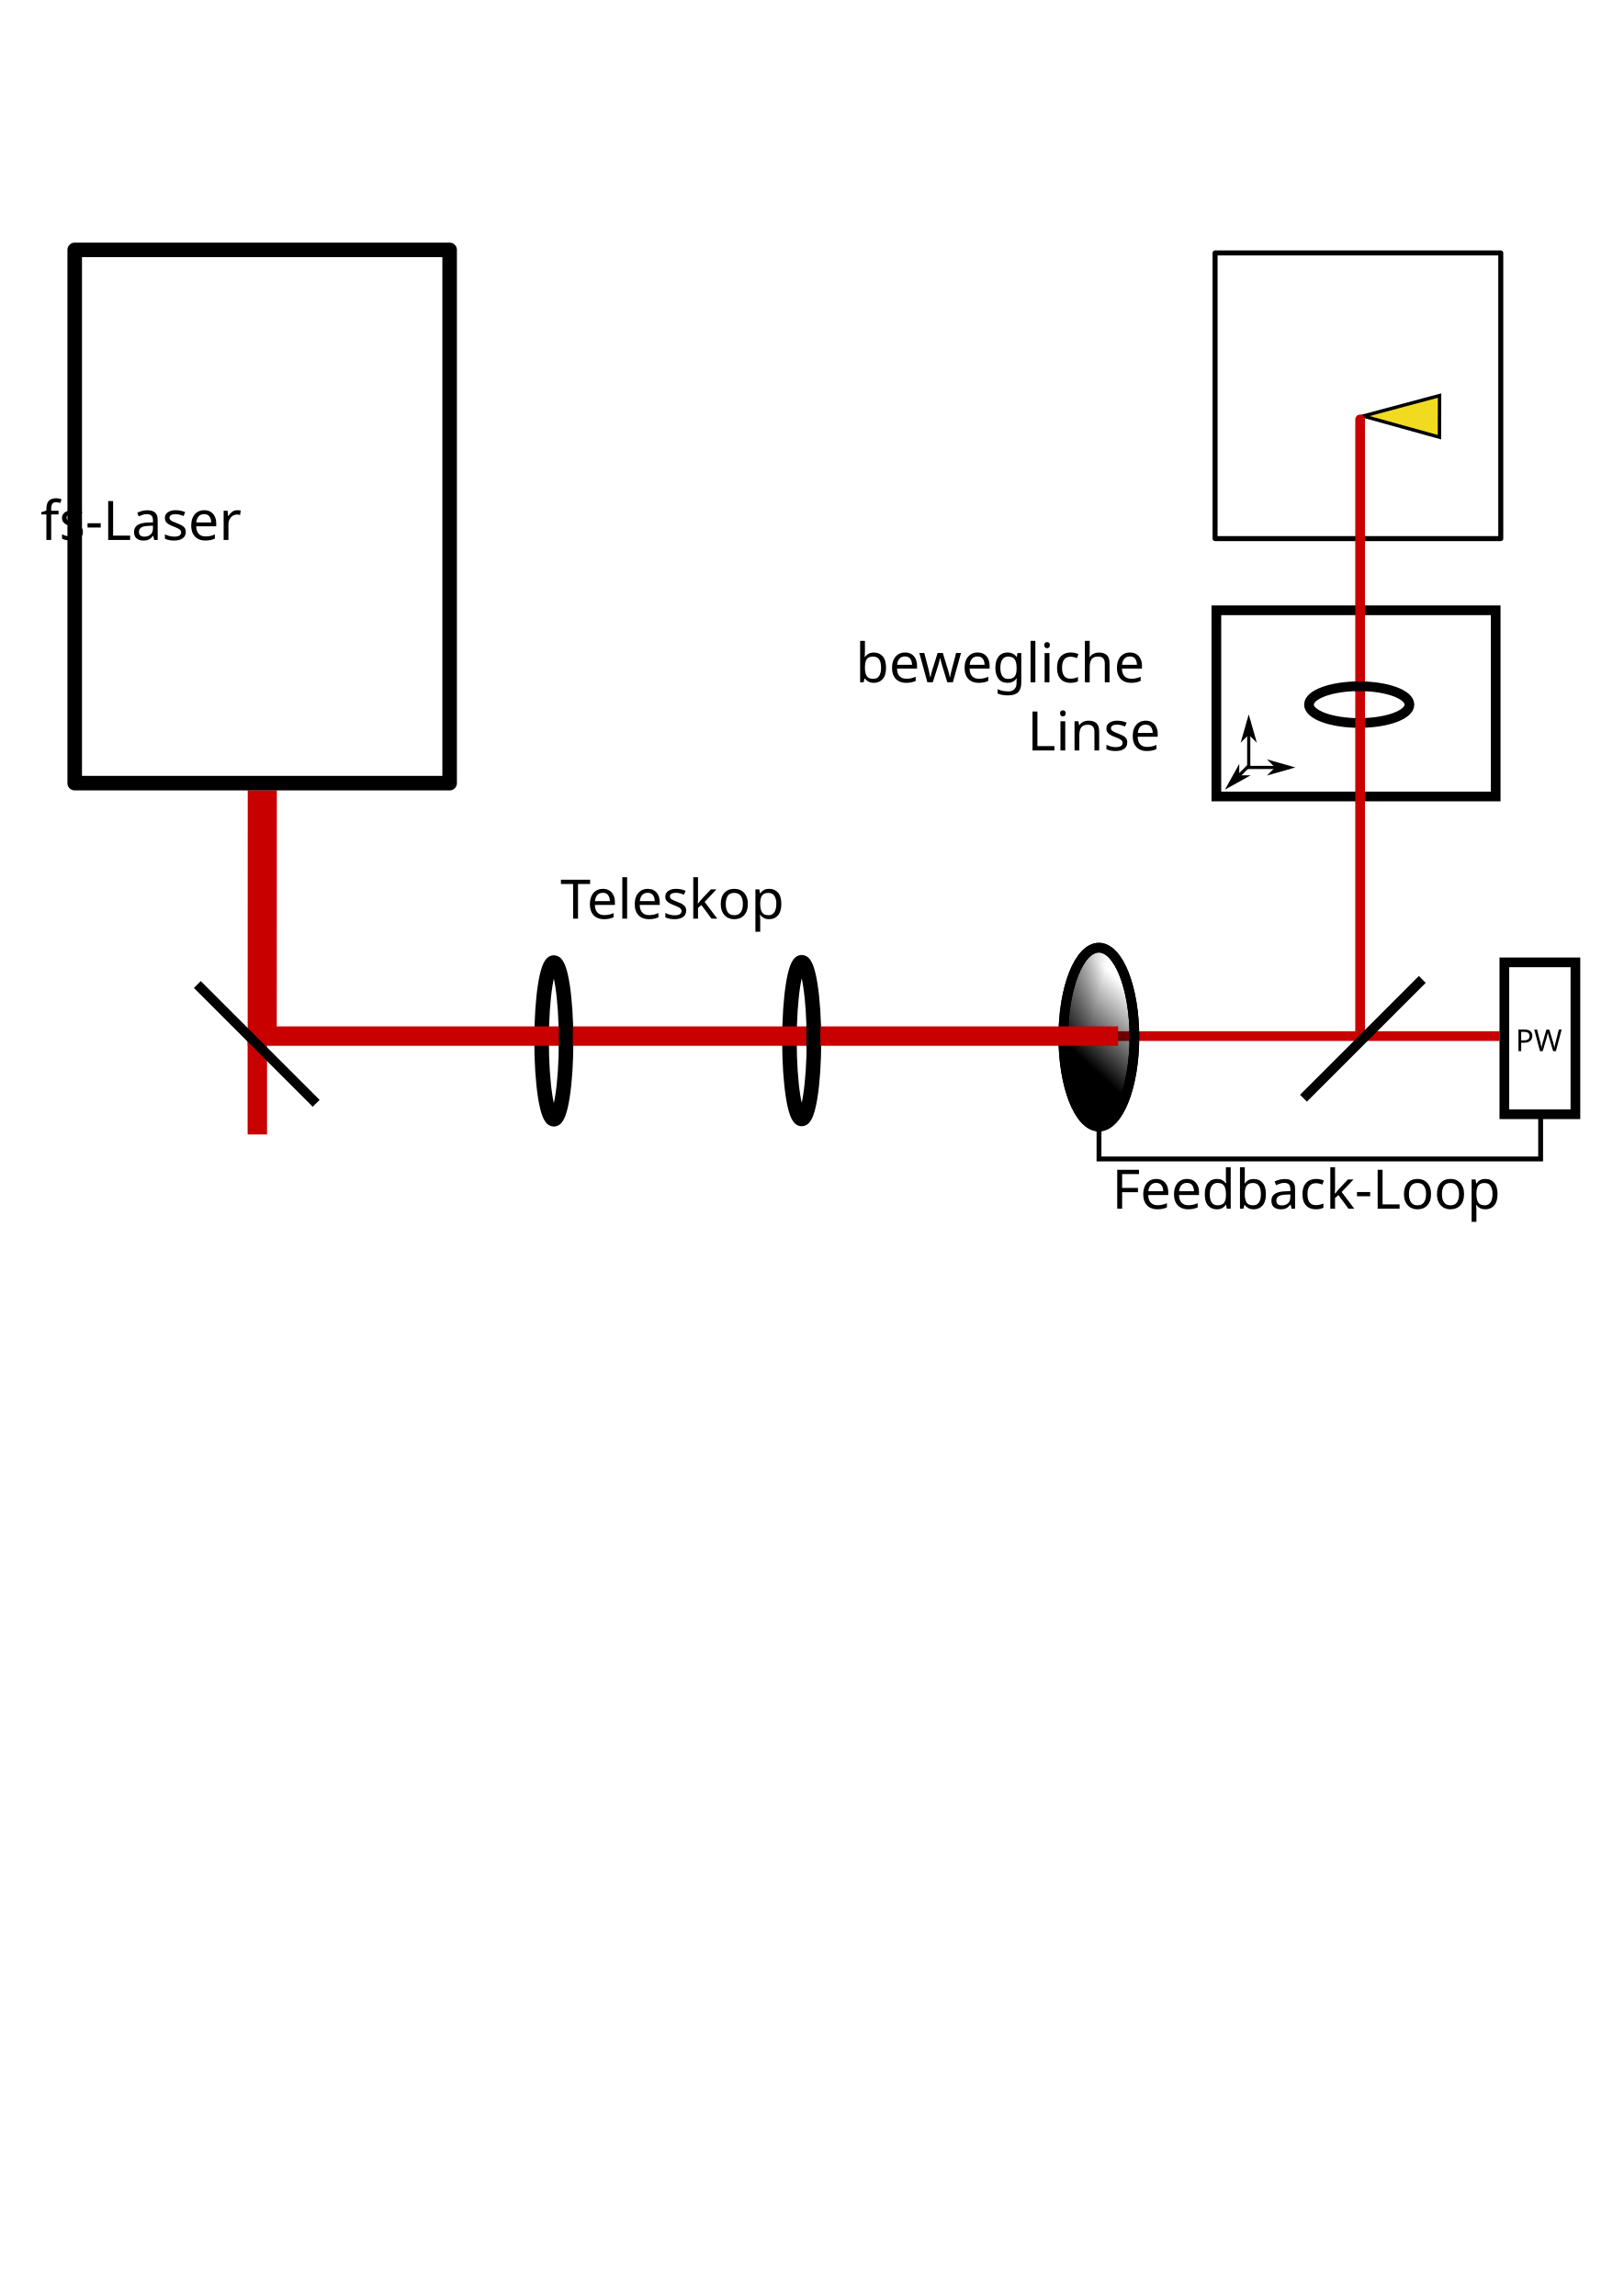
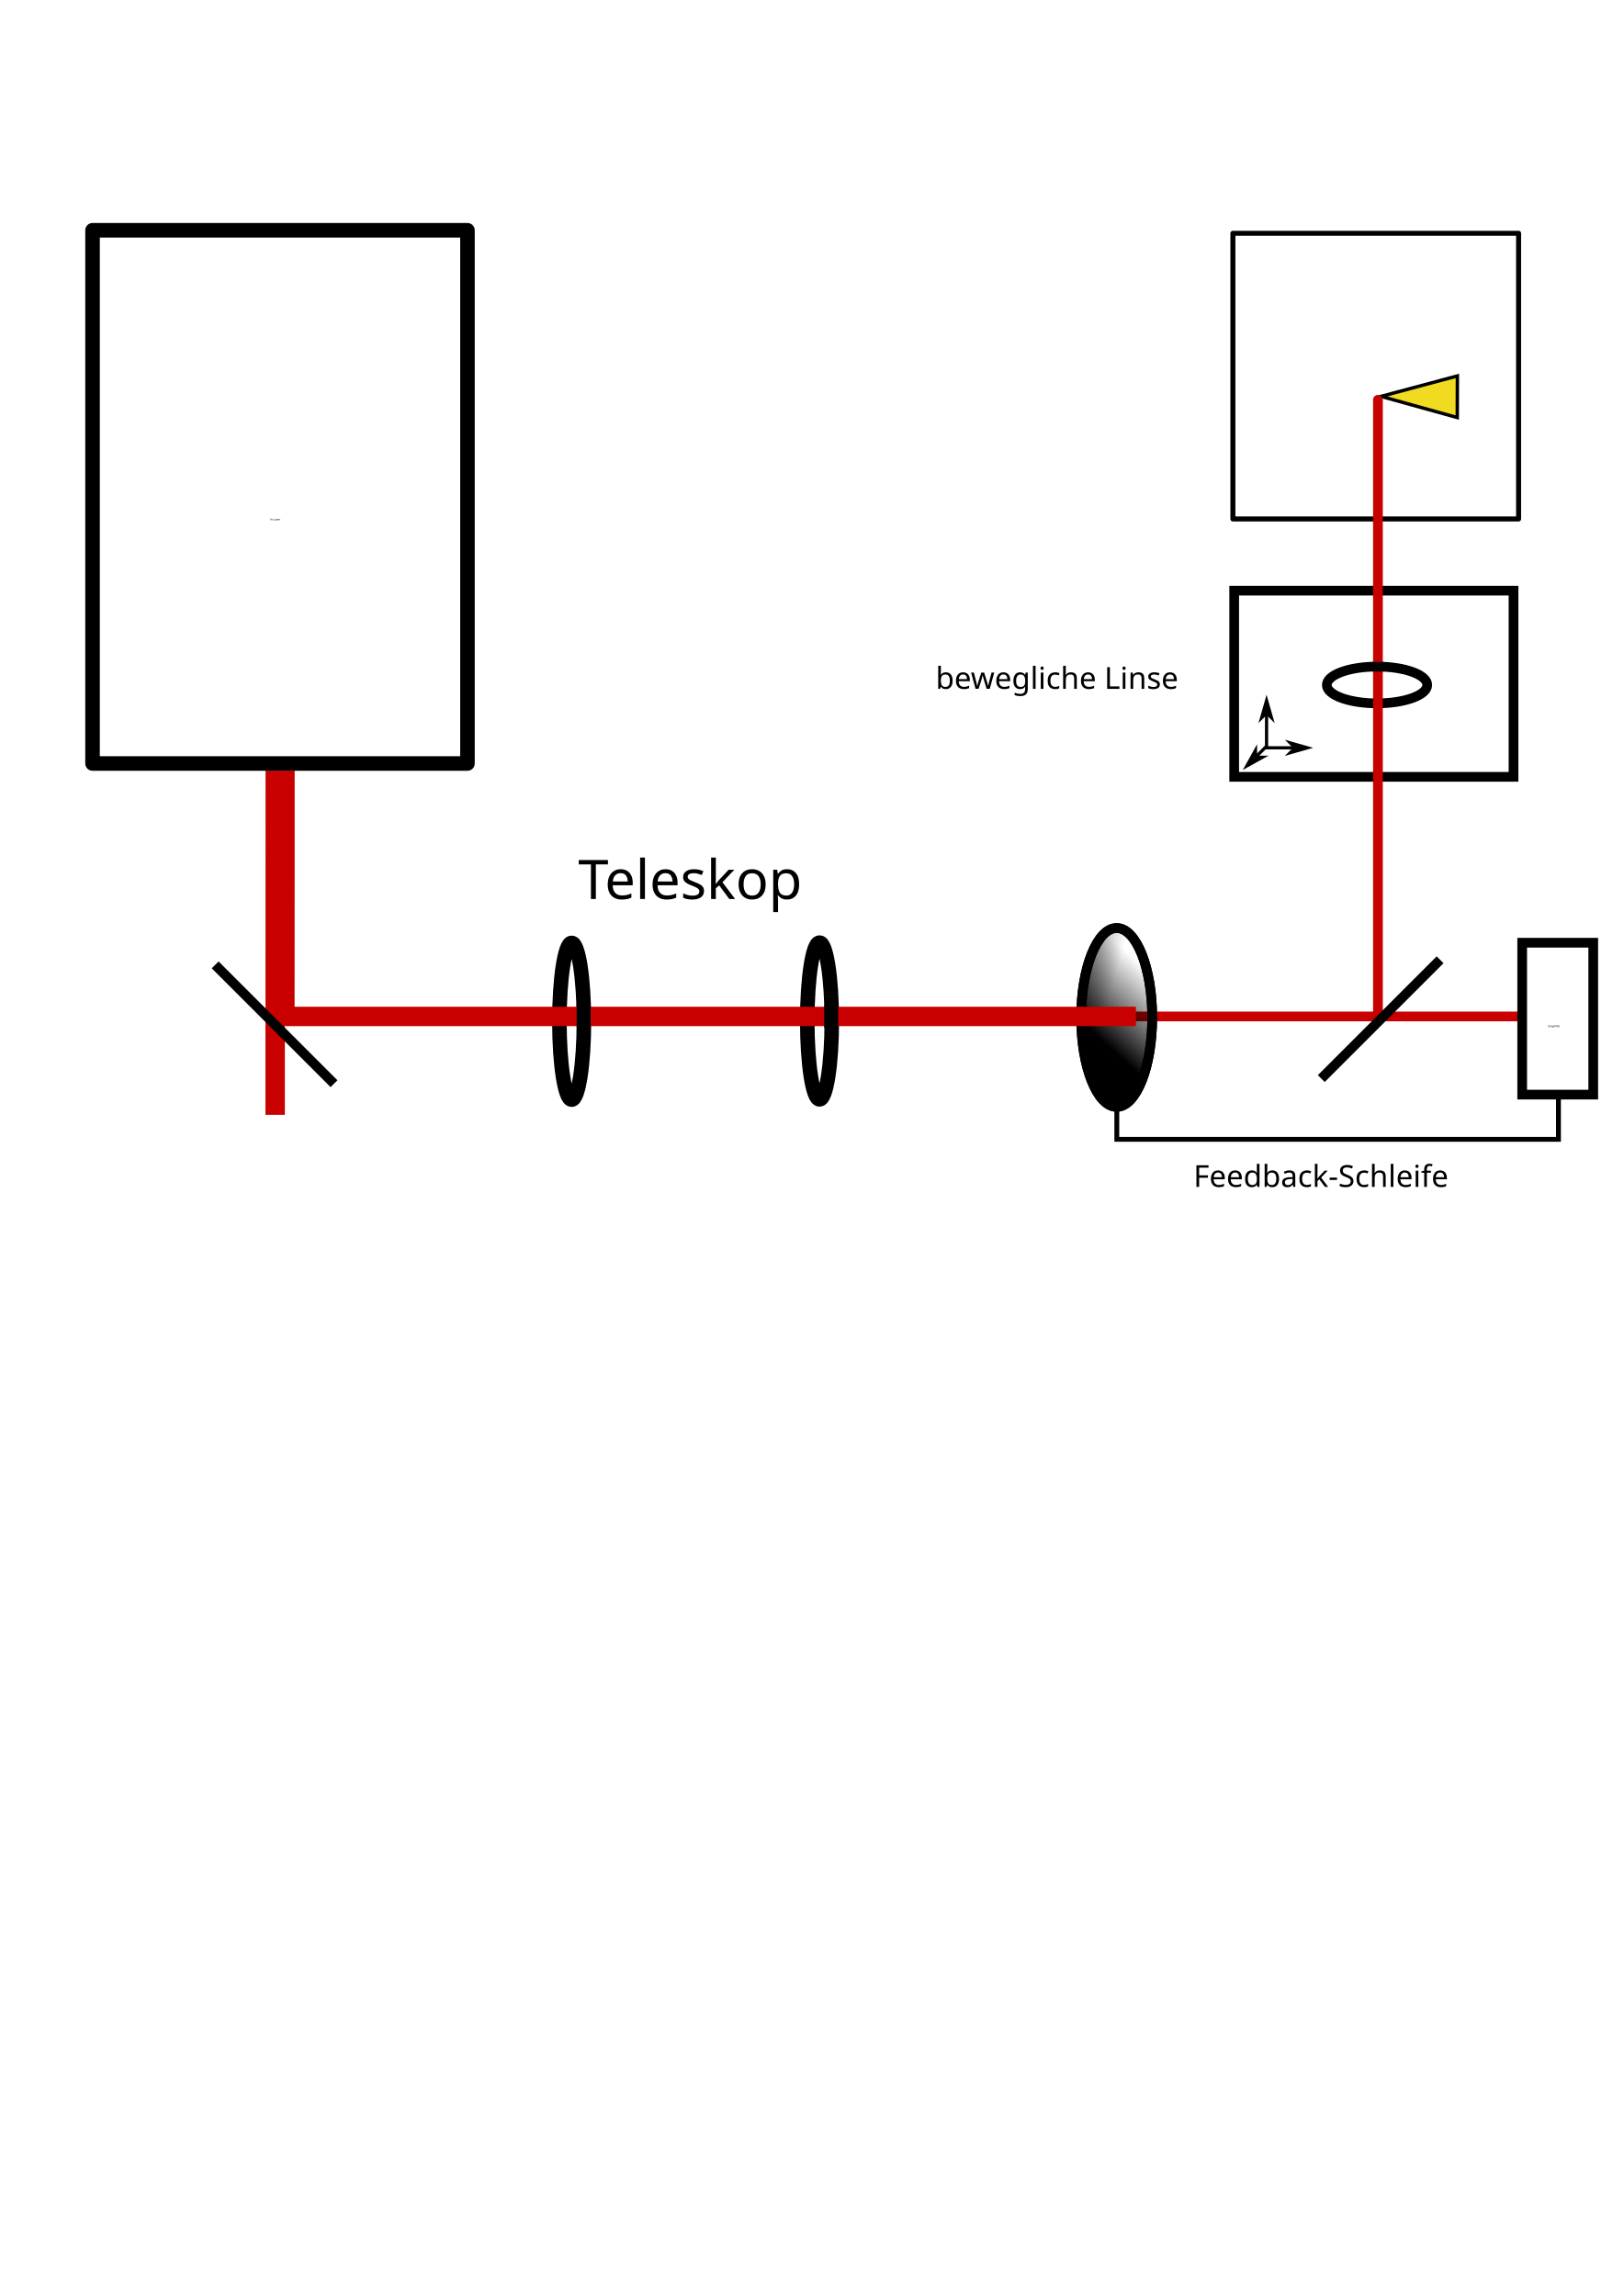
- <svg xmlns="http://www.w3.org/2000/svg" xmlns:ns1="http://www.openswatchbook.org/uri/2009/osb" xmlns:xlink="http://www.w3.org/1999/xlink" width="210mm" height="297mm" viewBox="0 0 744.094 1052.362" id="svg2" version="1.1">
-   <defs id="defs4">
-     <marker style="overflow:visible;" id="marker4618" refX="0.0" refY="0.0" orient="auto">
-       <path transform="scale(0.4) rotate(180) translate(10,0)" style="fill-rule:evenodd;stroke:#000000;stroke-width:1pt;stroke-opacity:1;fill:#000000;fill-opacity:1" d="M 0.0,0.0 L 5.0,-5.0 L -12.5,0.0 L 5.0,5.0 L 0.0,0.0 z " id="path4620" />
-     </marker>
-     <marker orient="auto" refY="0.0" refX="0.0" id="Arrow1Mend" style="overflow:visible;">
-       <path id="path4279" d="M 0.0,0.0 L 5.0,-5.0 L -12.5,0.0 L 5.0,5.0 L 0.0,0.0 z " style="fill-rule:evenodd;stroke:#000000;stroke-width:1pt;stroke-opacity:1;fill:#000000;fill-opacity:1" transform="scale(0.4) rotate(180) translate(10,0)" />
-     </marker>
-     <marker orient="auto" refY="0.0" refX="0.0" id="Arrow1Mstart" style="overflow:visible">
-       <path id="path4276" d="M 0.0,0.0 L 5.0,-5.0 L -12.5,0.0 L 5.0,5.0 L 0.0,0.0 z " style="fill-rule:evenodd;stroke:#000000;stroke-width:1pt;stroke-opacity:1;fill:#000000;fill-opacity:1" transform="scale(0.4) translate(10,0)" />
-     </marker>
-     <marker orient="auto" refY="0.0" refX="0.0" id="Arrow1Lstart" style="overflow:visible">
-       <path id="path4270" d="M 0.0,0.0 L 5.0,-5.0 L -12.5,0.0 L 5.0,5.0 L 0.0,0.0 z " style="fill-rule:evenodd;stroke:#000000;stroke-width:1pt;stroke-opacity:1;fill:#000000;fill-opacity:1" transform="scale(0.8) translate(12.5,0)" />
-     </marker>
-     <linearGradient id="linearGradient4246" ns1:paint="gradient">
-       <stop style="stop-color:#6d6d6d;stop-opacity:1;" offset="0" id="stop4248" />
-       <stop style="stop-color:#6d6d6d;stop-opacity:0;" offset="1" id="stop4250" />
-     </linearGradient>
-     <linearGradient id="linearGradient5671" ns1:paint="gradient">
+ <svg xmlns="http://www.w3.org/2000/svg" xmlns:ns2="http://www.openswatchbook.org/uri/2009/osb" xmlns:xlink="http://www.w3.org/1999/xlink" width="210mm" height="297mm" viewBox="0 0 744.094 1052.362" id="svg3571" version="1.1">
+   <defs id="defs3573">
+     <linearGradient xlink:href="#linearGradient5671" id="linearGradient5598" gradientUnits="userSpaceOnUse" gradientTransform="matrix(2.223095,0,0,2.223095,-211.9235,-599.3068)" x1="307.903" y1="464.928" x2="325.804" y2="469.614" />
+     <linearGradient id="linearGradient5671" ns2:paint="gradient">
      <stop style="stop-color:#000000;stop-opacity:1;" offset="0" id="stop5673" />
      <stop style="stop-color:#000000;stop-opacity:0;" offset="1" id="stop5675" />
    </linearGradient>
-     <linearGradient id="linearGradient5625" ns1:paint="solid">
-       <stop style="stop-color:#666666;stop-opacity:1;" offset="0" id="stop5627" />
-     </linearGradient>
-     <linearGradient xlink:href="#linearGradient5671" id="linearGradient5508" x1="319.229" y1="481.234" x2="330.784" y2="468.569" gradientUnits="userSpaceOnUse" gradientTransform="matrix(2.223095,0,0,2.223095,-220.0921,-590.3046)" />
-     <linearGradient xlink:href="#linearGradient5671" id="linearGradient5598" gradientUnits="userSpaceOnUse" gradientTransform="matrix(2.223095,0,0,2.223095,-220.0921,-590.3046)" x1="307.903" y1="464.928" x2="325.804" y2="469.614" />
+     <linearGradient xlink:href="#linearGradient5671" id="linearGradient5508" x1="319.229" y1="481.234" x2="330.784" y2="468.569" gradientUnits="userSpaceOnUse" gradientTransform="matrix(2.223095,0,0,2.223095,-211.9235,-599.3068)" />
+     <marker orient="auto" refY="0" refX="0" id="Arrow1Mstart" style="overflow:visible">
+       <path id="path4276" d="M 0,0 5,-5 -12.5,0 5,5 0,0 Z" style="fill:#000000;fill-opacity:1;fill-rule:evenodd;stroke:#000000;stroke-width:1pt;stroke-opacity:1" transform="matrix(0.4,0,0,0.4,4,0)" />
+     </marker>
+     <marker orient="auto" refY="0" refX="0" id="Arrow1Mend" style="overflow:visible">
+       <path id="path4279" d="M 0,0 5,-5 -12.5,0 5,5 0,0 Z" style="fill:#000000;fill-opacity:1;fill-rule:evenodd;stroke:#000000;stroke-width:1pt;stroke-opacity:1" transform="matrix(-0.4,0,0,-0.4,-4,0)" />
+     </marker>
+     <marker style="overflow:visible" id="marker4618" refX="0" refY="0" orient="auto">
+       <path transform="matrix(-0.4,0,0,-0.4,-4,0)" style="fill:#000000;fill-opacity:1;fill-rule:evenodd;stroke:#000000;stroke-width:1pt;stroke-opacity:1" d="M 0,0 5,-5 -12.5,0 5,5 0,0 Z" id="path4620" />
+     </marker>
  </defs>
-   <g id="layer1">
-     <path style="fill:none;fill-rule:evenodd;stroke:#c80000;stroke-width:4.446;stroke-linecap:butt;stroke-linejoin:miter;stroke-miterlimit:4;stroke-dasharray:none;stroke-opacity:1" d="m 687.209,474.887 -175.047,0" id="path5526" />
-     <text xml:space="preserve" style="font-style:normal;font-variant:normal;font-weight:normal;font-stretch:normal;font-size:83.366px;line-height:125%;font-family:sans-serif;-inkscape-font-specification:'sans-serif, Normal';text-align:start;letter-spacing:0px;word-spacing:0px;writing-mode:lr-tb;text-anchor:start;fill:#000000;fill-opacity:1;stroke:none;stroke-width:1px;stroke-linecap:butt;stroke-linejoin:miter;stroke-opacity:1" x="118.802" y="247.502" id="text4138-4">
-       <tspan x="118.802" y="247.502" style="font-size:25px;text-align:center;writing-mode:lr-tb;text-anchor:middle" id="tspan4236">fs-Laser</tspan>
+   <g id="layer1" style="display:inline">
+     <path style="fill:none;fill-rule:evenodd;stroke:#c80000;stroke-width:4.446;stroke-linecap:butt;stroke-linejoin:miter;stroke-miterlimit:4;stroke-dasharray:none;stroke-opacity:1" d="m 695.377,465.885 -175.047,0" id="path5526" />
+     <text xml:space="preserve" style="font-style:normal;font-variant:normal;font-weight:normal;font-stretch:normal;font-size:1.25px;line-height:125%;font-family:sans-serif;-inkscape-font-specification:'sans-serif, Normal';text-align:center;letter-spacing:0px;word-spacing:0px;writing-mode:lr;text-anchor:middle;fill:#000000;fill-opacity:1;stroke:none;stroke-width:1px;stroke-linecap:butt;stroke-linejoin:miter;stroke-opacity:1;" x="126.97" y="238.5" id="text4138-4">
+       <tspan x="126.97" y="238.5" style="font-size:1.25px;text-align:center;writing-mode:lr;text-anchor:middle;-inkscape-font-specification:'sans-serif, Normal';font-family:sans-serif;font-weight:normal;font-style:normal;font-stretch:normal;font-variant:normal;line-height:125%;" id="tspan4236">fs-Laser</tspan>
    </text>
-     <flowRoot xml:space="preserve" id="flowRoot4200" style="fill:black;stroke:none;stroke-opacity:1;stroke-width:1px;stroke-linejoin:miter;stroke-linecap:butt;fill-opacity:1;font-family:sans-serif;font-style:normal;font-weight:normal;font-size:6.25px;line-height:125%;letter-spacing:0px;word-spacing:0px">
+     <flowRoot transform="translate(8.168619,-9.002205)" xml:space="preserve" id="flowRoot4200" style="font-style:normal;font-weight:normal;font-size:6.25px;line-height:125%;font-family:sans-serif;letter-spacing:0px;word-spacing:0px;fill:#000000;fill-opacity:1;stroke:none;stroke-width:1px;stroke-linecap:butt;stroke-linejoin:miter;stroke-opacity:1">
      <flowRegion id="flowRegion4202">
        <rect id="rect4204" width="53.538" height="69.195" x="88.893" y="434.149" />
      </flowRegion>
      <flowPara id="flowPara4206" />
    </flowRoot>
-     <g id="g5716-1" transform="matrix(2.223095,0,0,2.223095,-652.3179,104.6612)">
-       <ellipse ry="16.162" rx="2.525" cy="167.529" cx="407.597" id="path4142-6" style="fill:none;stroke:#000000;stroke-width:3;stroke-linejoin:round;stroke-miterlimit:4;stroke-dasharray:none" />
-       <ellipse transform="scale(1,-1)" ry="16.162" rx="2.525" cy="-167.469" cx="458.69" id="path4142-4-3" style="fill:none;stroke:#000000;stroke-width:3;stroke-linejoin:round;stroke-miterlimit:4;stroke-dasharray:none" />
-     </g>
-     <ellipse ry="40.983" rx="16.281" cy="475.343" cx="503.573" id="ellipse5596" style="fill:url(#linearGradient5598);fill-opacity:1;stroke:#000000;stroke-width:4.446;stroke-miterlimit:4;stroke-dasharray:none;stroke-dashoffset:0;stroke-opacity:1" />
-     <ellipse style="fill:url(#linearGradient5508);fill-opacity:1;stroke:#000000;stroke-width:4.446;stroke-miterlimit:4;stroke-dasharray:none;stroke-dashoffset:0;stroke-opacity:1" id="path4244" cx="503.573" cy="475.343" rx="16.281" ry="40.983" />
-     <rect style="fill:none;fill-opacity:1;stroke:#000000;stroke-width:4.446;stroke-miterlimit:4;stroke-dasharray:none;stroke-dashoffset:0;stroke-opacity:1" id="rect4260" width="128.003" height="85.335" x="557.424" y="279.725" />
-     <ellipse style="fill:none;fill-opacity:1;stroke:#000000;stroke-width:4.446;stroke-miterlimit:4;stroke-dasharray:none;stroke-dashoffset:0;stroke-opacity:1" id="path4262" cx="622.884" cy="322.954" rx="23.018" ry="8.421" />
-     <g transform="matrix(1.463441,0,0,1.463441,75.55063,-281.3786)" id="g5484">
-       <path id="path4264" d="m 339.411,417.986 0,14.647 12.627,0" style="fill:none;fill-rule:evenodd;stroke:#000000;stroke-width:1px;stroke-linecap:butt;stroke-linejoin:miter;stroke-opacity:1;marker-start:url(#Arrow1Mstart);marker-end:url(#Arrow1Mend)" />
-       <path id="path4610" d="m 339.411,432.129 -6.061,6.061" style="fill:none;fill-rule:evenodd;stroke:#000000;stroke-width:1px;stroke-linecap:butt;stroke-linejoin:miter;stroke-opacity:1;marker-end:url(#marker4618)" />
-     </g>
-     <rect y="115.934" x="556.83" height="130.929" width="130.929" id="rect5702-8" style="fill:none;fill-opacity:1;stroke:#000000;stroke-width:2.295;stroke-linejoin:round;stroke-miterlimit:4;stroke-dasharray:none" />
-     <path style="fill:#f1db21;fill-opacity:1;fill-rule:evenodd;stroke:#000000;stroke-width:1.556;stroke-linecap:butt;stroke-linejoin:miter;stroke-miterlimit:4;stroke-dasharray:none;stroke-opacity:1" d="m 659.709,181.304 -35.003,9.379 34.945,9.702 z" id="path5514" />
-     <path style="fill:none;fill-rule:evenodd;stroke:#c80000;stroke-width:13.339;stroke-linecap:butt;stroke-linejoin:miter;stroke-miterlimit:4;stroke-dasharray:none;stroke-opacity:1" d="m 120.2,362.232 -0.035,116.769" id="path5520" />
-     <path style="fill:none;fill-rule:evenodd;stroke:#c80000;stroke-width:8.892;stroke-linecap:butt;stroke-linejoin:miter;stroke-miterlimit:4;stroke-dasharray:none;stroke-opacity:1" d="m 512.392,474.887 -389.854,0" id="path5522" />
-     <path style="fill:none;fill-rule:evenodd;stroke:#c80000;stroke-width:4.446;stroke-linecap:round;stroke-linejoin:miter;stroke-miterlimit:4;stroke-dasharray:none;stroke-opacity:1" d="m 623.295,192.254 0,282.336" id="path5524" />
-     <path style="fill:none;fill-rule:evenodd;stroke:#c80000;stroke-width:8.892;stroke-linecap:butt;stroke-linejoin:miter;stroke-miterlimit:4;stroke-dasharray:none;stroke-opacity:1" d="m 117.924,519.979 0,-44.263" id="path5528" />
-     <path style="fill:none;fill-rule:evenodd;stroke:#000000;stroke-width:2.223px;stroke-linecap:butt;stroke-linejoin:miter;stroke-opacity:1" d="m 706.029,511.555 0,19.65 -202.391,0 0,-15.72" id="path5530" />
-     <text xml:space="preserve" style="font-style:normal;font-weight:normal;font-size:13.894px;line-height:125%;font-family:sans-serif;letter-spacing:0px;word-spacing:0px;fill:#000000;fill-opacity:1;stroke:none;stroke-width:1px;stroke-linecap:butt;stroke-linejoin:miter;stroke-opacity:1" x="509.572" y="554.027" id="text5532">
-       <tspan id="tspan5534" x="509.572" y="554.027" style="font-size:25px">Feedback-Loop</tspan>
+     <ellipse style="fill:none;stroke:#000000;stroke-width:6.669;stroke-linejoin:round;stroke-miterlimit:4;stroke-dasharray:none" id="path4142-6" cx="261.977" cy="468.093" rx="5.614" ry="35.931" />
+     <ellipse style="fill:none;stroke:#000000;stroke-width:6.669;stroke-linejoin:round;stroke-miterlimit:4;stroke-dasharray:none" id="path4142-4-3" cx="375.563" cy="-467.958" rx="5.614" ry="35.931" transform="scale(1,-1)" />
+     <ellipse ry="40.983" rx="16.281" cy="466.341" cx="511.742" id="ellipse5596" style="fill:url(#linearGradient5598);fill-opacity:1;stroke:#000000;stroke-width:4.446;stroke-miterlimit:4;stroke-dasharray:none;stroke-dashoffset:0;stroke-opacity:1" />
+     <ellipse style="fill:url(#linearGradient5508);fill-opacity:1;stroke:#000000;stroke-width:4.446;stroke-miterlimit:4;stroke-dasharray:none;stroke-dashoffset:0;stroke-opacity:1" id="path4244" cx="511.742" cy="466.341" rx="16.281" ry="40.983" />
+     <rect style="fill:none;fill-opacity:1;stroke:#000000;stroke-width:4.446;stroke-miterlimit:4;stroke-dasharray:none;stroke-dashoffset:0;stroke-opacity:1" id="rect4260" width="128.003" height="85.335" x="565.593" y="270.722" />
+     <ellipse style="fill:none;fill-opacity:1;stroke:#000000;stroke-width:4.446;stroke-miterlimit:4;stroke-dasharray:none;stroke-dashoffset:0;stroke-opacity:1" id="path4262" cx="631.053" cy="313.951" rx="23.018" ry="8.421" />
+     <path style="fill:none;fill-rule:evenodd;stroke:#000000;stroke-width:1.463px;stroke-linecap:butt;stroke-linejoin:miter;stroke-opacity:1;marker-start:url(#Arrow1Mstart);marker-end:url(#Arrow1Mend)" d="m 580.428,321.318 0,21.435 18.479,0" id="path4264" />
+     <path style="fill:none;fill-rule:evenodd;stroke:#000000;stroke-width:1.463px;stroke-linecap:butt;stroke-linejoin:miter;stroke-opacity:1;marker-end:url(#marker4618)" d="m 580.428,342.014 -8.87,8.87" id="path4610" />
+     <rect y="106.932" x="564.998" height="130.929" width="130.929" id="rect5702-8" style="fill:none;fill-opacity:1;stroke:#000000;stroke-width:2.295;stroke-linejoin:round;stroke-miterlimit:4;stroke-dasharray:none" />
+     <path style="fill:#f1db21;fill-opacity:1;fill-rule:evenodd;stroke:#000000;stroke-width:1.556;stroke-linecap:butt;stroke-linejoin:miter;stroke-miterlimit:4;stroke-dasharray:none;stroke-opacity:1" d="m 667.878,172.301 -35.003,9.379 34.945,9.702 z" id="path5514" />
+     <path style="fill:none;fill-rule:evenodd;stroke:#c80000;stroke-width:13.339;stroke-linecap:butt;stroke-linejoin:miter;stroke-miterlimit:4;stroke-dasharray:none;stroke-opacity:1" d="m 128.369,353.23 -0.035,116.769" id="path5520" />
+     <path style="fill:none;fill-rule:evenodd;stroke:#c80000;stroke-width:8.892;stroke-linecap:butt;stroke-linejoin:miter;stroke-miterlimit:4;stroke-dasharray:none;stroke-opacity:1" d="m 520.561,465.885 -389.854,0" id="path5522" />
+     <path style="fill:none;fill-rule:evenodd;stroke:#c80000;stroke-width:4.446;stroke-linecap:round;stroke-linejoin:miter;stroke-miterlimit:4;stroke-dasharray:none;stroke-opacity:1" d="m 631.463,183.251 0,282.336" id="path5524" />
+     <path style="fill:none;fill-rule:evenodd;stroke:#c80000;stroke-width:8.892;stroke-linecap:butt;stroke-linejoin:miter;stroke-miterlimit:4;stroke-dasharray:none;stroke-opacity:1" d="m 126.092,510.977 0,-44.263" id="path5528" />
+     <path style="fill:none;fill-rule:evenodd;stroke:#000000;stroke-width:2.223px;stroke-linecap:butt;stroke-linejoin:miter;stroke-opacity:1" d="m 714.198,502.552 0,19.65 -202.391,0 0,-15.72" id="path5530" />
+     <text xml:space="preserve" style="font-style:normal;font-variant:normal;font-weight:normal;font-stretch:normal;font-size:13.894px;line-height:125%;font-family:sans-serif;-inkscape-font-specification:'sans-serif, Normal';text-align:center;letter-spacing:0px;word-spacing:0px;writing-mode:lr-tb;text-anchor:middle;fill:#000000;fill-opacity:1;stroke:none;stroke-width:1px;stroke-linecap:butt;stroke-linejoin:miter;stroke-opacity:1" x="614.39" y="544.014" id="text5532">
+       <tspan id="tspan5534" x="614.39" y="544.014" style="font-style:normal;font-variant:normal;font-weight:normal;font-stretch:normal;font-size:13.894px;line-height:125%;font-family:sans-serif;-inkscape-font-specification:'sans-serif, Normal';text-align:center;writing-mode:lr-tb;text-anchor:middle">Feedback-Schleife</tspan>
    </text>
-     <text xml:space="preserve" style="font-style:normal;font-weight:normal;font-size:13.894px;line-height:125%;font-family:sans-serif;letter-spacing:0px;word-spacing:0px;fill:#000000;fill-opacity:1;stroke:none;stroke-width:1px;stroke-linecap:butt;stroke-linejoin:miter;stroke-opacity:1" x="694.52" y="481.799" id="text5536">
-       <tspan id="tspan5538" x="694.52" y="481.799">PW</tspan>
+     <text xml:space="preserve" style="font-style:normal;font-variant:normal;font-weight:normal;font-stretch:normal;font-size:1.25px;line-height:125%;font-family:sans-serif;-inkscape-font-specification:'sans-serif, Normal';text-align:center;letter-spacing:0px;word-spacing:0px;writing-mode:lr;text-anchor:middle;fill:#000000;fill-opacity:1;stroke:none;stroke-width:1px;stroke-linecap:butt;stroke-linejoin:miter;stroke-opacity:1;" x="712.79" y="470.777" id="text5536">
+       <tspan id="tspan5538" x="712.79" y="470.777">\tiny{PW}</tspan>
    </text>
-     <text xml:space="preserve" style="font-style:normal;font-weight:normal;font-size:13.894px;line-height:125%;font-family:sans-serif;letter-spacing:0px;word-spacing:0px;fill:#000000;fill-opacity:1;stroke:none;stroke-width:1px;stroke-linecap:butt;stroke-linejoin:miter;stroke-opacity:1" x="256.809" y="421.054" id="text5540">
-       <tspan id="tspan5542" x="256.809" y="421.054" style="font-size:25px">Teleskop</tspan>
+     <text xml:space="preserve" style="font-style:normal;font-weight:normal;font-size:13.894px;line-height:125%;font-family:sans-serif;letter-spacing:0px;word-spacing:0px;fill:#000000;fill-opacity:1;stroke:none;stroke-width:1px;stroke-linecap:butt;stroke-linejoin:miter;stroke-opacity:1" x="264.977" y="412.052" id="text5540">
+       <tspan id="tspan5542" x="264.977" y="412.052" style="font-size:25px">Teleskop</tspan>
    </text>
-     <text xml:space="preserve" style="font-style:normal;font-weight:normal;font-size:13.894px;line-height:125%;font-family:sans-serif;letter-spacing:0px;word-spacing:0px;fill:#000000;fill-opacity:1;stroke:none;stroke-width:1px;stroke-linecap:butt;stroke-linejoin:miter;stroke-opacity:1" x="549.883" y="312.724" id="text5544">
-       <tspan id="tspan5546" x="549.883" y="312.724" style="font-size:25px;text-align:end;text-anchor:end">bewegliche</tspan>
-       <tspan x="549.883" y="343.974" style="font-size:25px;text-align:end;text-anchor:end" id="tspan5548">Linse</tspan>
+     <text xml:space="preserve" style="font-style:normal;font-variant:normal;font-weight:normal;font-stretch:normal;font-size:13.894px;line-height:125%;font-family:sans-serif;-inkscape-font-specification:'sans-serif, Normal';text-align:end;letter-spacing:0px;word-spacing:0px;writing-mode:lr-tb;text-anchor:end;fill:#000000;fill-opacity:1;stroke:none;stroke-width:1px;stroke-linecap:butt;stroke-linejoin:miter;stroke-opacity:1" x="558.052" y="315.722" id="text5544">
+       <tspan x="558.052" y="315.722" style="font-style:normal;font-variant:normal;font-weight:normal;font-stretch:normal;font-size:13.894px;line-height:125%;font-family:sans-serif;-inkscape-font-specification:'sans-serif, Normal';text-align:end;writing-mode:lr-tb;text-anchor:end" id="tspan5548">bewegliche Linse</tspan>
    </text>
-     <path id="path4256" d="M 597.33,503.369 651.787,448.912" style="fill:none;fill-rule:evenodd;stroke:#000000;stroke-width:4.446;stroke-linecap:butt;stroke-linejoin:miter;stroke-miterlimit:4;stroke-dasharray:none;stroke-opacity:1" />
-     <path style="fill:none;fill-rule:evenodd;stroke:#000000;stroke-width:4.446;stroke-linecap:butt;stroke-linejoin:miter;stroke-miterlimit:4;stroke-dasharray:none;stroke-opacity:1" d="m 90.436,451.247 54.457,54.457" id="path4238" />
-     <rect style="fill:none;stroke:#000000;stroke-width:6.669;stroke-linejoin:round;stroke-miterlimit:4;stroke-dasharray:none" id="rect4136-0" width="244.403" height="171.815" x="114.54" y="-206.053" transform="matrix(0,1,-1,0,0,0)" />
-     <rect style="fill:none;fill-opacity:1;stroke:#000000;stroke-width:4.446;stroke-miterlimit:4;stroke-dasharray:none;stroke-dashoffset:0;stroke-opacity:1" id="rect4258" width="32.562" height="69.616" x="689.402" y="441.097" ry="0" />
-     <path style="fill:none;fill-rule:evenodd;stroke:#000000;stroke-width:6.4;stroke-linecap:butt;stroke-linejoin:miter;stroke-opacity:1;stroke-miterlimit:4;stroke-dasharray:none" d="m 372.746,469.504 0,10.607" id="path5552" />
-     <path style="fill:none;fill-rule:evenodd;stroke:#000000;stroke-width:6.4;stroke-linecap:butt;stroke-linejoin:miter;stroke-miterlimit:4;stroke-dasharray:none;stroke-opacity:1" d="m 259.295,468.996 0,10.607" id="path5552-2" />
-     <flowRoot xml:space="preserve" id="flowRoot5569" style="fill:black;stroke:none;stroke-opacity:1;stroke-width:1px;stroke-linejoin:miter;stroke-linecap:butt;fill-opacity:1;font-family:sans-serif;font-style:normal;font-weight:normal;font-size:6.25px;line-height:125%;letter-spacing:0px;word-spacing:0px">
+     <path id="path4256" d="m 605.499,494.367 54.457,-54.457" style="fill:none;fill-rule:evenodd;stroke:#000000;stroke-width:4.446;stroke-linecap:butt;stroke-linejoin:miter;stroke-miterlimit:4;stroke-dasharray:none;stroke-opacity:1" />
+     <path style="fill:none;fill-rule:evenodd;stroke:#000000;stroke-width:4.446;stroke-linecap:butt;stroke-linejoin:miter;stroke-miterlimit:4;stroke-dasharray:none;stroke-opacity:1" d="m 98.605,442.245 54.457,54.457" id="path4238" />
+     <rect style="fill:none;stroke:#000000;stroke-width:6.669;stroke-linejoin:round;stroke-miterlimit:4;stroke-dasharray:none" id="rect4136-0" width="244.403" height="171.815" x="105.538" y="-214.222" transform="matrix(0,1,-1,0,0,0)" />
+     <rect style="fill:none;fill-opacity:1;stroke:#000000;stroke-width:4.446;stroke-miterlimit:4;stroke-dasharray:none;stroke-dashoffset:0;stroke-opacity:1" id="rect4258" width="32.562" height="69.616" x="697.571" y="432.095" ry="0" />
+     <path style="fill:none;fill-rule:evenodd;stroke:#000000;stroke-width:6.4;stroke-linecap:butt;stroke-linejoin:miter;stroke-miterlimit:4;stroke-dasharray:none;stroke-opacity:1" d="m 380.915,460.502 0,10.607" id="path5552" />
+     <path style="fill:none;fill-rule:evenodd;stroke:#000000;stroke-width:6.4;stroke-linecap:butt;stroke-linejoin:miter;stroke-miterlimit:4;stroke-dasharray:none;stroke-opacity:1" d="m 267.464,459.994 0,10.607" id="path5552-2" />
+     <flowRoot transform="translate(8.168619,-9.002205)" xml:space="preserve" id="flowRoot5569" style="font-style:normal;font-weight:normal;font-size:6.25px;line-height:125%;font-family:sans-serif;letter-spacing:0px;word-spacing:0px;fill:#000000;fill-opacity:1;stroke:none;stroke-width:1px;stroke-linecap:butt;stroke-linejoin:miter;stroke-opacity:1">
      <flowRegion id="flowRegion5571">
        <rect id="rect5573" width="34.345" height="28.284" x="433.355" y="305.859" />
      </flowRegion>
      <flowPara id="flowPara5575" />
    </flowRoot>
-     <path style="fill:none;fill-rule:evenodd;stroke:#000000;stroke-width:4.4;stroke-linecap:butt;stroke-linejoin:miter;stroke-miterlimit:4;stroke-dasharray:none;stroke-opacity:1" d="m 620.759,314.594 5.268,0" id="path5594" />
+     <path style="fill:none;fill-rule:evenodd;stroke:#000000;stroke-width:4.4;stroke-linecap:butt;stroke-linejoin:miter;stroke-miterlimit:4;stroke-dasharray:none;stroke-opacity:1" d="m 628.928,305.592 5.268,0" id="path5594" />
+     <text xml:space="preserve" style="font-style:normal;font-weight:normal;font-size:40px;line-height:125%;font-family:sans-serif;letter-spacing:0px;word-spacing:0px;fill:#000000;fill-opacity:1;stroke:none;stroke-width:1px;stroke-linecap:butt;stroke-linejoin:miter;stroke-opacity:1" x="454.656" y="333.223" id="text3457">
+       <tspan id="tspan3459" x="454.656" y="333.223" />
+     </text>
  </g>
</svg>
